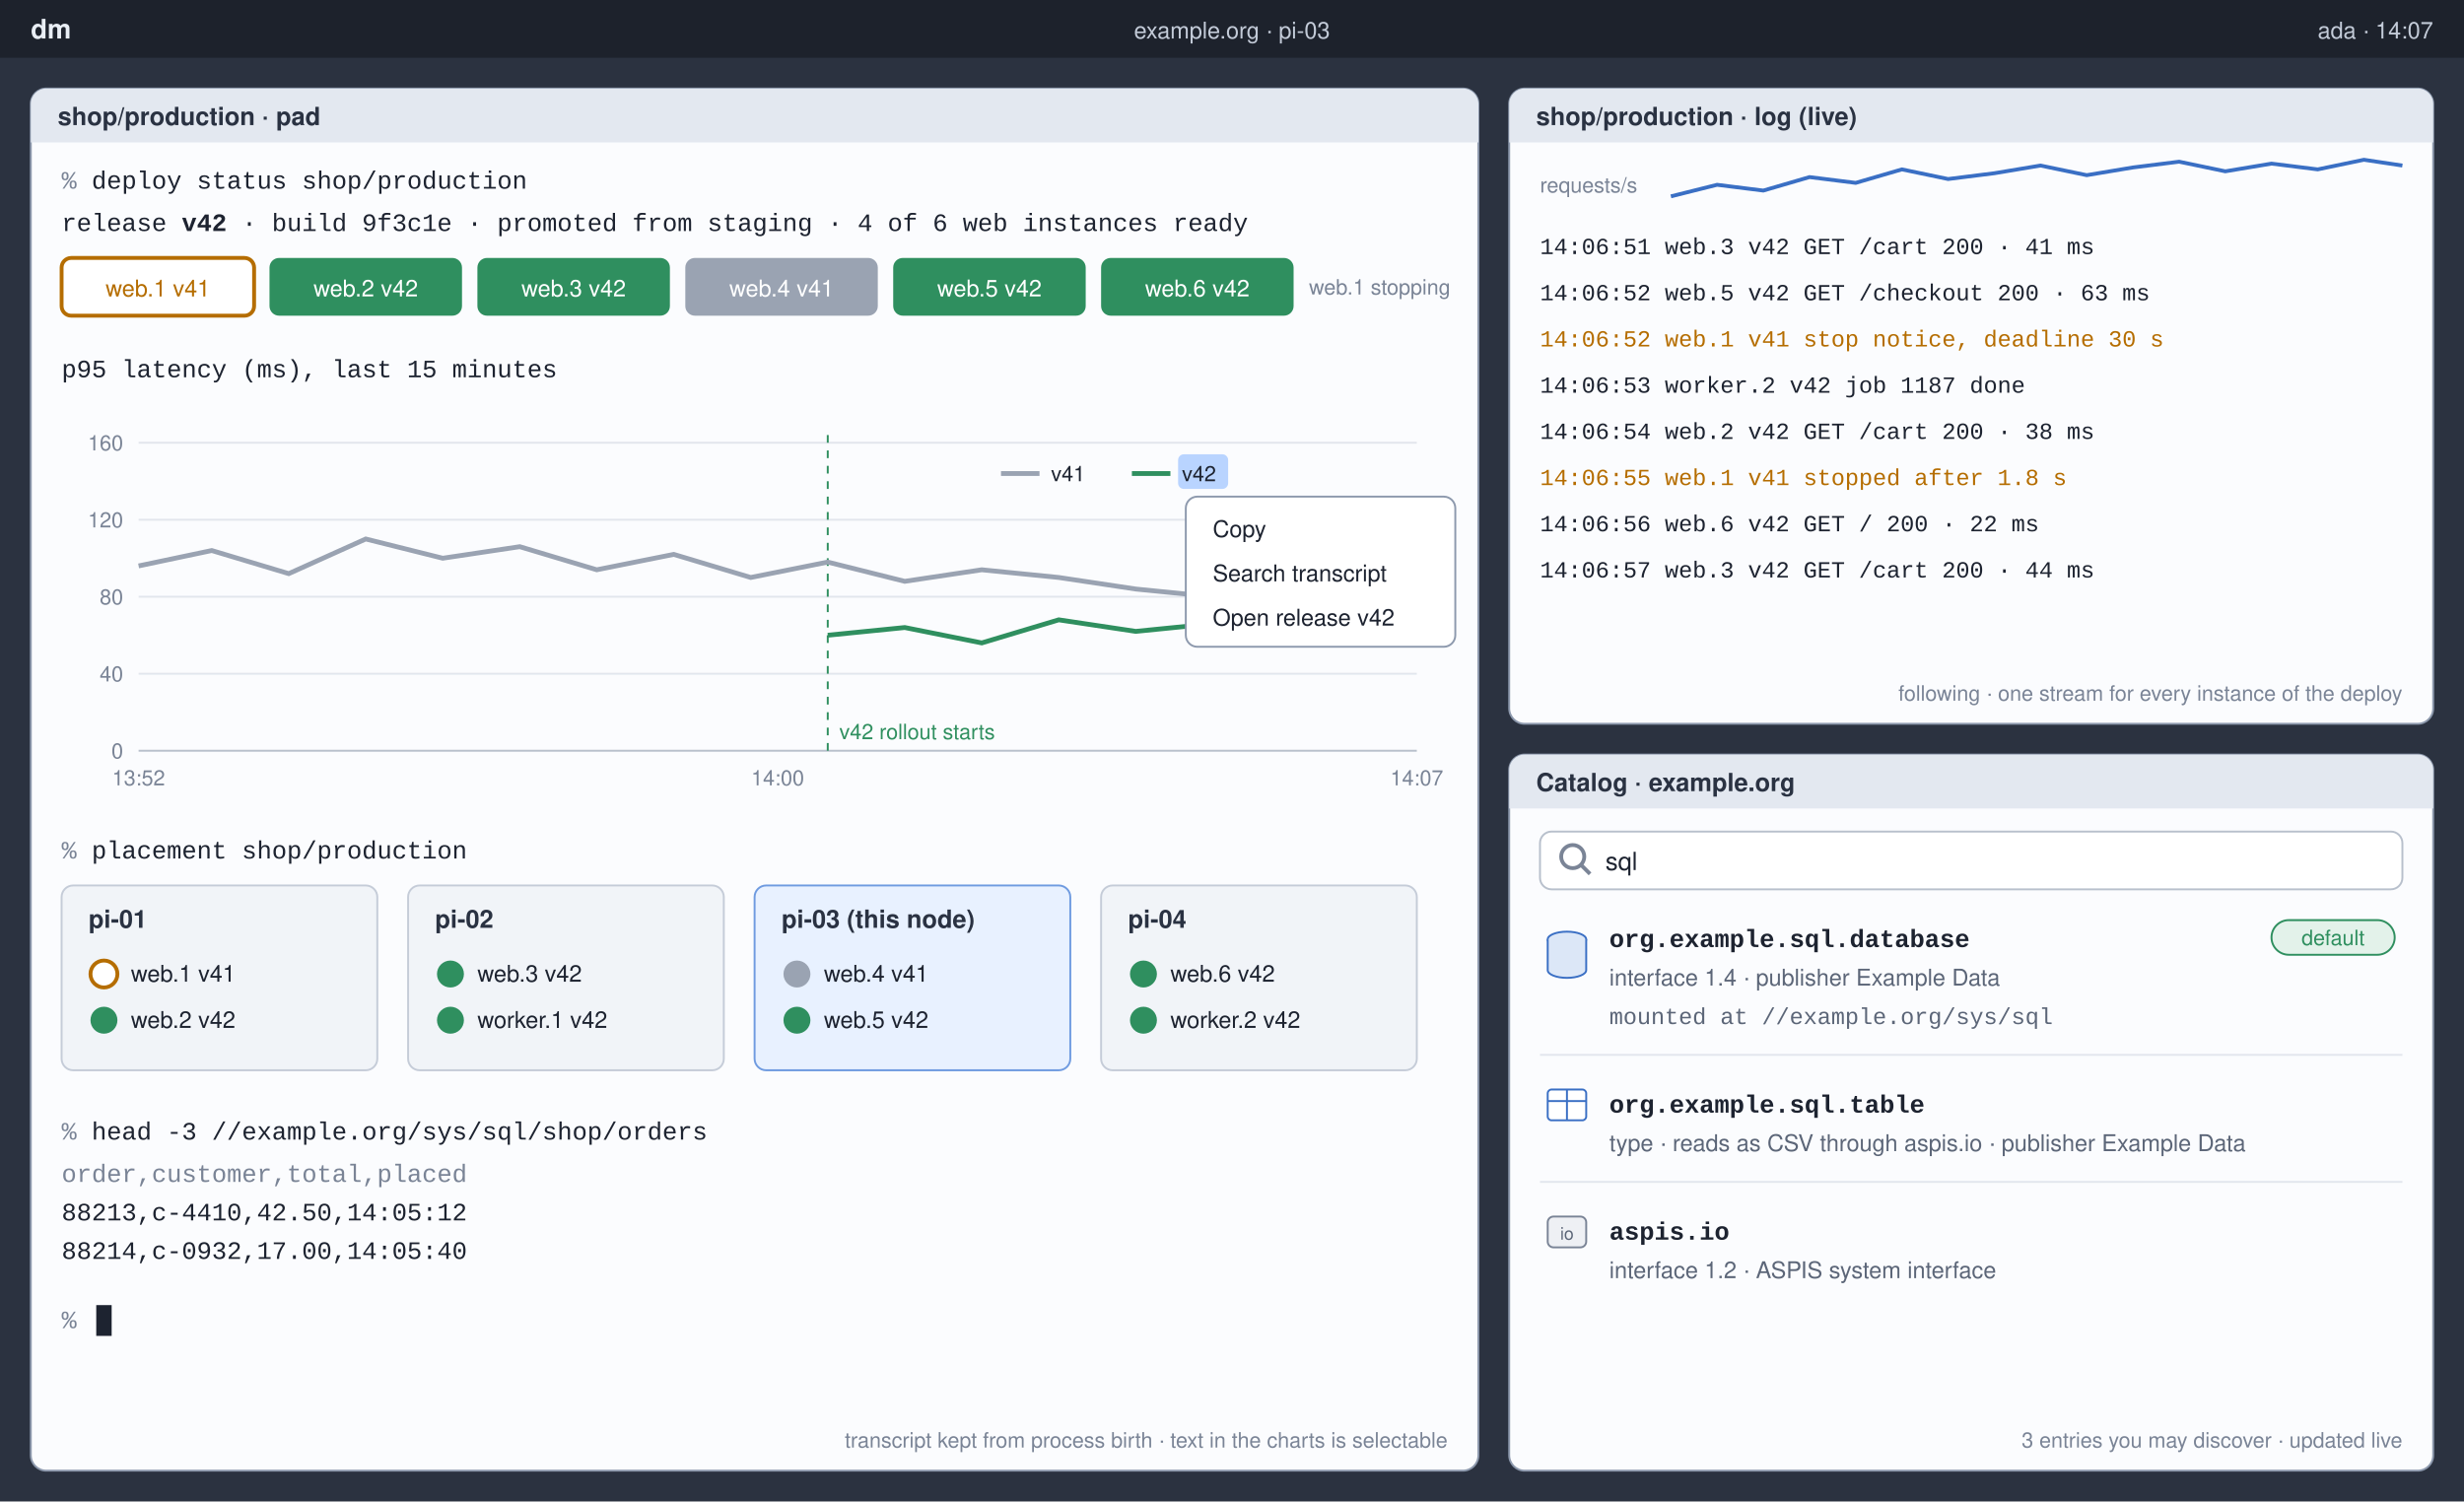
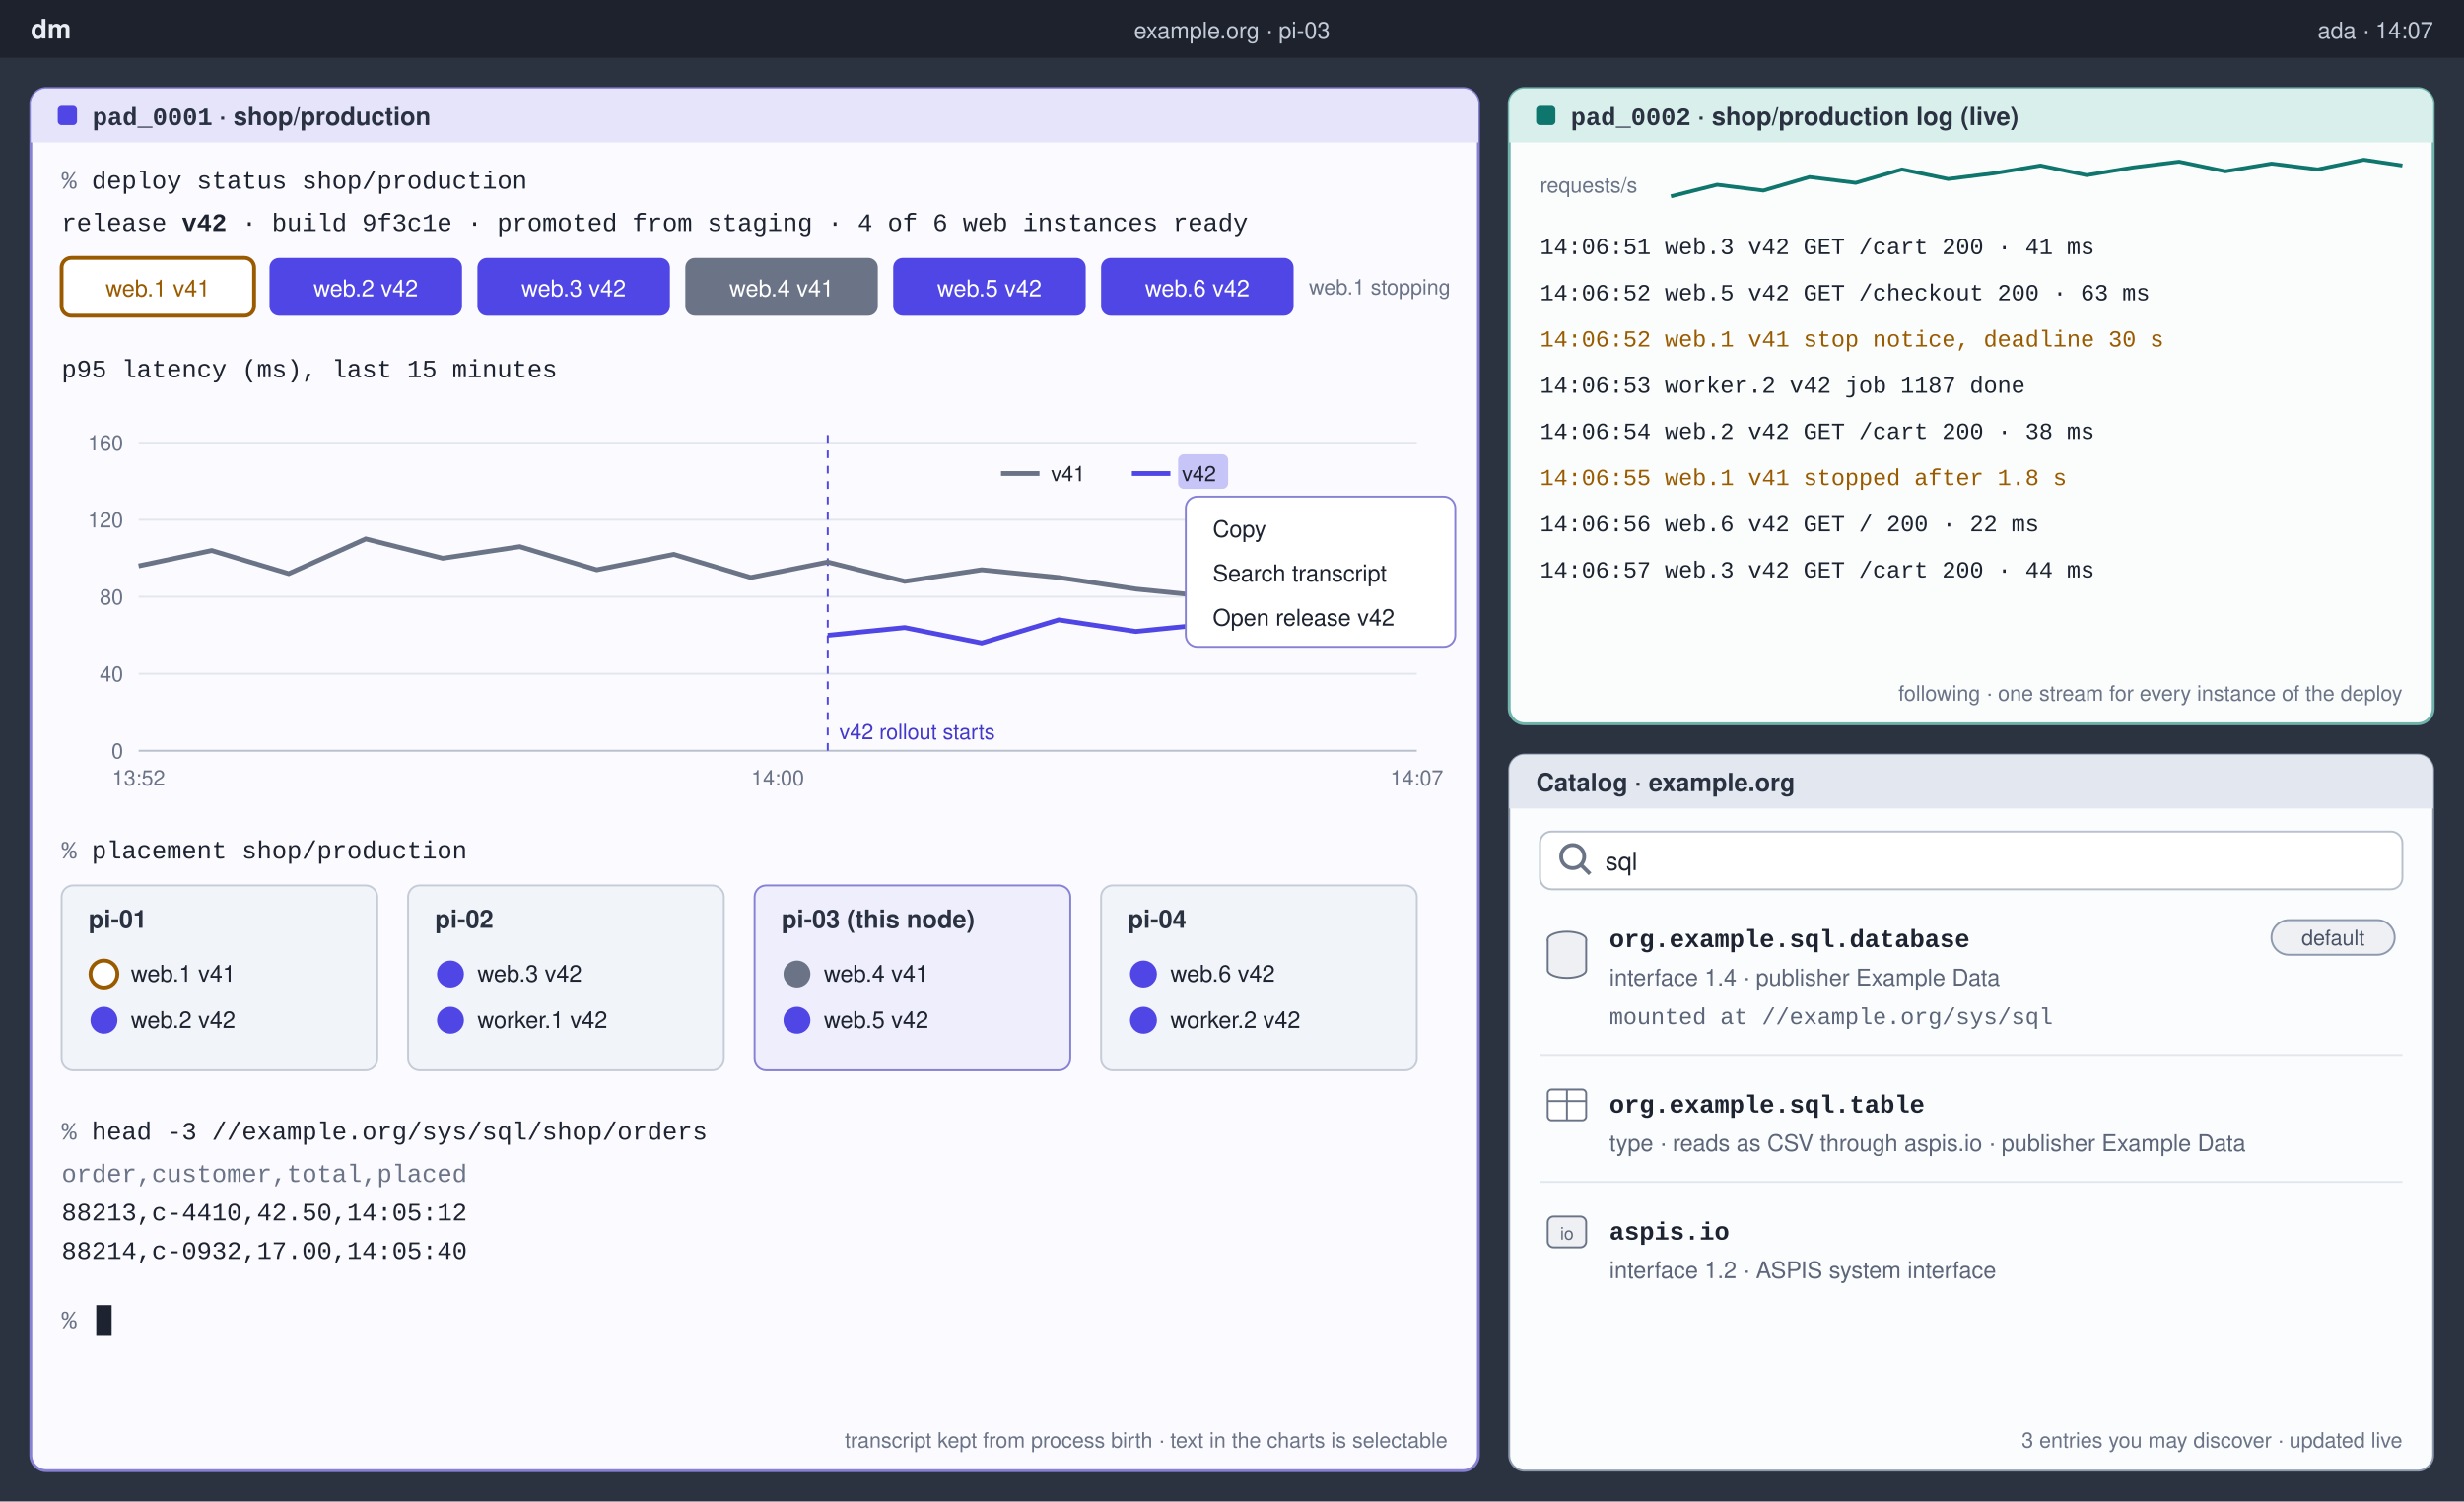
<svg xmlns="http://www.w3.org/2000/svg" viewBox="0 0 1280 780" width="1280" height="780" role="img" aria-labelledby="t d">
  <style>
    .ui { font-family: system-ui, -apple-system, "Segoe UI", Helvetica, Arial, sans-serif; }
    .mono { font-family: ui-monospace, SFMono-Regular, Menlo, Consolas, "Liberation Mono", monospace; }
    .win { fill: #fbfcfe; stroke: #8d99ad; stroke-width: 1; }
    .bar { fill: #e3e8f0; }
    .ttl { font-size: 13px; font-weight: 600; fill: #2a3242; }
    .txt { font-size: 13px; fill: #1d2330; }
-     .dim { fill: #7a8496; }
+     .dim { fill: #6b7487; }
    .sm { font-size: 11px; }
    .grid { stroke: #e2e6ed; stroke-width: 1; }
-     .new { fill: #2f8f5f; }
-     .old { fill: #9aa3b2; }
-     .warn { fill: #b56d00; }
+     .old { fill: #6b7487; }
+     .warn { fill: #9a5b00; }
+     /* pad_0001: indigo */
+     .p1-win { fill: #fbfbff; stroke: #8781d4; stroke-width: 1.5; }
+     .p1-bar { fill: #e6e4fb; }
+     .p1 { fill: #4f46e5; }
+     /* pad_0002: teal */
+     .p2-win { fill: #fafdfc; stroke: #6fb3aa; stroke-width: 1.5; }
+     .p2-bar { fill: #d9efeb; }
+     .p2 { fill: #0f766e; }
  </style>
  <rect width="1280" height="780" fill="#2b3240" />
  <rect width="1280" height="30" fill="#1d222c" />
  <text class="ui" x="16" y="20" font-size="14" font-weight="700" fill="#e9eef5">dm</text>
  <text class="ui" x="640" y="20" font-size="12" fill="#c3cbd8" text-anchor="middle">example.org · pi-03</text>
  <text class="ui" x="1264" y="20" font-size="12" fill="#c3cbd8" text-anchor="end">ada · 14:07</text>
  <g>
-     <rect class="win" x="16" y="46" width="752" height="718" rx="8" />
-     <path class="bar" d="M16 74 V54 a8 8 0 0 1 8 -8 H760 a8 8 0 0 1 8 8 V74 Z" />
-     <text class="ui ttl" x="30" y="65">shop/production · pad</text>
+     <rect class="p1-win" x="16" y="46" width="752" height="718" rx="8" />
+     <path class="p1-bar" d="M16 74 V54 a8 8 0 0 1 8 -8 H760 a8 8 0 0 1 8 8 V74 Z" />
+     <rect class="p1" x="30" y="55" width="10" height="10" rx="2" />
+     <text class="ui ttl" x="48" y="65">
+       <tspan class="mono">pad_0001</tspan> · shop/production</text>
    <text class="mono txt" x="32" y="98">
      <tspan class="dim">%</tspan> deploy status shop/production</text>
    <text class="mono txt" x="32" y="120">release <tspan font-weight="700">v42</tspan> · build 9f3c1e · promoted from staging · 4 of 6 web instances ready</text>
    <g class="ui" font-size="12" text-anchor="middle" fill="#ffffff">
-       <rect x="32" y="134" width="100" height="30" rx="5" fill="#ffffff" stroke="#b56d00" stroke-width="2" />
-       <text x="82" y="154" fill="#b56d00">web.1 v41</text>
-       <rect class="new" x="140" y="134" width="100" height="30" rx="5" />
+       <rect x="32" y="134" width="100" height="30" rx="5" fill="#ffffff" stroke="#9a5b00" stroke-width="2" />
+       <text x="82" y="154" fill="#9a5b00">web.1 v41</text>
+       <rect class="p1" x="140" y="134" width="100" height="30" rx="5" />
      <text x="190" y="154">web.2 v42</text>
-       <rect class="new" x="248" y="134" width="100" height="30" rx="5" />
+       <rect class="p1" x="248" y="134" width="100" height="30" rx="5" />
      <text x="298" y="154">web.3 v42</text>
      <rect class="old" x="356" y="134" width="100" height="30" rx="5" />
      <text x="406" y="154">web.4 v41</text>
-       <rect class="new" x="464" y="134" width="100" height="30" rx="5" />
+       <rect class="p1" x="464" y="134" width="100" height="30" rx="5" />
      <text x="514" y="154">web.5 v42</text>
-       <rect class="new" x="572" y="134" width="100" height="30" rx="5" />
+       <rect class="p1" x="572" y="134" width="100" height="30" rx="5" />
      <text x="622" y="154">web.6 v42</text>
    </g>
    <text class="ui dim sm" x="680" y="153">web.1 stopping</text>
    <text class="mono txt" x="32" y="196">p95 latency (ms), last 15 minutes</text>
    <g class="grid">
      <line x1="72" y1="230" x2="736" y2="230" />
      <line x1="72" y1="270" x2="736" y2="270" />
      <line x1="72" y1="310" x2="736" y2="310" />
      <line x1="72" y1="350" x2="736" y2="350" />
      <line x1="72" y1="390" x2="736" y2="390" stroke="#b8c0cc" />
    </g>
    <g class="ui dim sm" text-anchor="end">
      <text x="64" y="234">160</text>
      <text x="64" y="274">120</text>
      <text x="64" y="314">80</text>
      <text x="64" y="354">40</text>
      <text x="64" y="394">0</text>
    </g>
    <g class="ui dim sm" text-anchor="middle">
      <text x="72" y="408">13:52</text>
      <text x="404" y="408">14:00</text>
      <text x="736" y="408">14:07</text>
    </g>
-     <line x1="430" y1="226" x2="430" y2="390" stroke="#2f8f5f" stroke-dasharray="4 4" />
-     <text class="ui sm" x="436" y="384" fill="#2f8f5f">v42 rollout starts</text>
-     <polyline fill="none" stroke="#9aa3b2" stroke-width="2.5" points="72,294 110,286 150,298 190,280 230,290 270,284 310,296 350,288 390,300 430,292 470,302 510,296 550,300 590,306 630,310" />
-     <polyline fill="none" stroke="#2f8f5f" stroke-width="2.5" points="430,330 470,326 510,334 550,322 590,328 630,324 670,330 710,326 736,328" />
-     <line x1="520" y1="246" x2="540" y2="246" stroke="#9aa3b2" stroke-width="2.5" />
+     <line x1="430" y1="226" x2="430" y2="390" stroke="#4f46e5" stroke-dasharray="4 4" />
+     <text class="ui sm" x="436" y="384" fill="#4338ca">v42 rollout starts</text>
+     <polyline fill="none" stroke="#6b7487" stroke-width="2.5" points="72,294 110,286 150,298 190,280 230,290 270,284 310,296 350,288 390,300 430,292 470,302 510,296 550,300 590,306 630,310" />
+     <polyline fill="none" stroke="#4f46e5" stroke-width="2.5" points="430,330 470,326 510,334 550,322 590,328 630,324 670,330 710,326 736,328" />
+     <line x1="520" y1="246" x2="540" y2="246" stroke="#6b7487" stroke-width="2.5" />
    <text class="ui sm" x="546" y="250" fill="#1d2330">v41</text>
-     <line x1="588" y1="246" x2="608" y2="246" stroke="#2f8f5f" stroke-width="2.5" />
-     <rect x="612" y="236" width="26" height="18" rx="3" fill="#b9d4ff" />
+     <line x1="588" y1="246" x2="608" y2="246" stroke="#4f46e5" stroke-width="2.5" />
+     <rect x="612" y="236" width="26" height="18" rx="3" fill="#c7c4f7" />
    <text class="ui sm" x="614" y="250" fill="#1d2330">v42</text>
    <g class="ui" font-size="12">
-       <rect x="616" y="258" width="140" height="78" rx="6" fill="#ffffff" stroke="#8d99ad" />
+       <rect x="616" y="258" width="140" height="78" rx="6" fill="#ffffff" stroke="#8781d4" />
      <text x="630" y="279" fill="#1d2330">Copy</text>
      <text x="630" y="302" fill="#1d2330">Search transcript</text>
      <text x="630" y="325" fill="#1d2330">Open release v42</text>
    </g>
    <text class="mono txt" x="32" y="446">
      <tspan class="dim">%</tspan> placement shop/production</text>
    <g class="ui">
      <rect x="32" y="460" width="164" height="96" rx="6" fill="#f1f4f8" stroke="#c5ccd8" />
      <text x="46" y="482" font-size="13" font-weight="600" fill="#2a3242">pi-01</text>
-       <circle cx="54" cy="506" r="7" fill="#ffffff" stroke="#b56d00" stroke-width="2" />
+       <circle cx="54" cy="506" r="7" fill="#ffffff" stroke="#9a5b00" stroke-width="2" />
      <text x="68" y="510" font-size="12" fill="#1d2330">web.1 v41</text>
-       <circle cx="54" cy="530" r="7" class="new" />
+       <circle cx="54" cy="530" r="7" class="p1" />
      <text x="68" y="534" font-size="12" fill="#1d2330">web.2 v42</text>
      <rect x="212" y="460" width="164" height="96" rx="6" fill="#f1f4f8" stroke="#c5ccd8" />
      <text x="226" y="482" font-size="13" font-weight="600" fill="#2a3242">pi-02</text>
-       <circle cx="234" cy="506" r="7" class="new" />
+       <circle cx="234" cy="506" r="7" class="p1" />
      <text x="248" y="510" font-size="12" fill="#1d2330">web.3 v42</text>
-       <circle cx="234" cy="530" r="7" class="new" />
+       <circle cx="234" cy="530" r="7" class="p1" />
      <text x="248" y="534" font-size="12" fill="#1d2330">worker.1 v42</text>
-       <rect x="392" y="460" width="164" height="96" rx="6" fill="#e8f1ff" stroke="#6f9be0" />
+       <rect x="392" y="460" width="164" height="96" rx="6" fill="#efeefd" stroke="#8781d4" />
      <text x="406" y="482" font-size="13" font-weight="600" fill="#2a3242">pi-03 (this node)</text>
      <circle cx="414" cy="506" r="7" class="old" />
      <text x="428" y="510" font-size="12" fill="#1d2330">web.4 v41</text>
-       <circle cx="414" cy="530" r="7" class="new" />
+       <circle cx="414" cy="530" r="7" class="p1" />
      <text x="428" y="534" font-size="12" fill="#1d2330">web.5 v42</text>
      <rect x="572" y="460" width="164" height="96" rx="6" fill="#f1f4f8" stroke="#c5ccd8" />
      <text x="586" y="482" font-size="13" font-weight="600" fill="#2a3242">pi-04</text>
-       <circle cx="594" cy="506" r="7" class="new" />
+       <circle cx="594" cy="506" r="7" class="p1" />
      <text x="608" y="510" font-size="12" fill="#1d2330">web.6 v42</text>
-       <circle cx="594" cy="530" r="7" class="new" />
+       <circle cx="594" cy="530" r="7" class="p1" />
      <text x="608" y="534" font-size="12" fill="#1d2330">worker.2 v42</text>
    </g>
    <text class="mono txt" x="32" y="592">
      <tspan class="dim">%</tspan> head -3 //example.org/sys/sql/shop/orders</text>
    <g class="mono txt">
      <text x="32" y="614" class="dim">order,customer,total,placed</text>
      <text x="32" y="634">88213,c-4410,42.50,14:05:12</text>
      <text x="32" y="654">88214,c-0932,17.00,14:05:40</text>
    </g>
    <text class="mono txt" x="32" y="690">
      <tspan class="dim">%</tspan>
    </text>
    <rect x="50" y="678" width="8" height="16" fill="#1d2330" />
    <text class="ui dim sm" x="752" y="752" text-anchor="end">transcript kept from process birth · text in the charts is selectable</text>
  </g>
  <g>
-     <rect class="win" x="784" y="46" width="480" height="330" rx="8" />
-     <path class="bar" d="M784 74 V54 a8 8 0 0 1 8 -8 H1256 a8 8 0 0 1 8 8 V74 Z" />
-     <text class="ui ttl" x="798" y="65">shop/production · log (live)</text>
+     <rect class="p2-win" x="784" y="46" width="480" height="330" rx="8" />
+     <path class="p2-bar" d="M784 74 V54 a8 8 0 0 1 8 -8 H1256 a8 8 0 0 1 8 8 V74 Z" />
+     <rect class="p2" x="798" y="55" width="10" height="10" rx="2" />
+     <text class="ui ttl" x="816" y="65">
+       <tspan class="mono">pad_0002</tspan> · shop/production log (live)</text>
    <text class="ui dim sm" x="800" y="100">requests/s</text>
-     <polyline fill="none" stroke="#3a6fc4" stroke-width="2" points="868,102 892,96 916,99 940,92 964,95 988,88 1012,93 1036,90 1060,86 1084,91 1108,87 1132,84 1156,89 1180,85 1204,88 1228,83 1248,86" />
+     <polyline fill="none" stroke="#0f766e" stroke-width="2" points="868,102 892,96 916,99 940,92 964,95 988,88 1012,93 1036,90 1060,86 1084,91 1108,87 1132,84 1156,89 1180,85 1204,88 1228,83 1248,86" />
    <g class="mono" font-size="12" fill="#1d2330">
      <text x="800" y="132">14:06:51  web.3 v42   GET /cart 200 · 41 ms</text>
      <text x="800" y="156">14:06:52  web.5 v42   GET /checkout 200 · 63 ms</text>
      <text x="800" y="180" class="warn">14:06:52  web.1 v41   stop notice, deadline 30 s</text>
      <text x="800" y="204">14:06:53  worker.2 v42  job 1187 done</text>
      <text x="800" y="228">14:06:54  web.2 v42   GET /cart 200 · 38 ms</text>
      <text x="800" y="252" class="warn">14:06:55  web.1 v41   stopped after 1.8 s</text>
      <text x="800" y="276">14:06:56  web.6 v42   GET / 200 · 22 ms</text>
      <text x="800" y="300">14:06:57  web.3 v42   GET /cart 200 · 44 ms</text>
    </g>
    <text class="ui dim sm" x="1248" y="364" text-anchor="end">following · one stream for every instance of the deploy</text>
  </g>
  <g>
    <rect class="win" x="784" y="392" width="480" height="372" rx="8" />
    <path class="bar" d="M784 420 V400 a8 8 0 0 1 8 -8 H1256 a8 8 0 0 1 8 8 V420 Z" />
    <text class="ui ttl" x="798" y="411">Catalog · example.org</text>
    <rect x="800" y="432" width="448" height="30" rx="6" fill="#ffffff" stroke="#b8c0cc" />
-     <circle cx="817" cy="445" r="6" fill="none" stroke="#7a8496" stroke-width="2" />
-     <line x1="821" y1="449" x2="826" y2="454" stroke="#7a8496" stroke-width="2" />
+     <circle cx="817" cy="445" r="6" fill="none" stroke="#6b7487" stroke-width="2" />
+     <line x1="821" y1="449" x2="826" y2="454" stroke="#6b7487" stroke-width="2" />
    <text class="ui txt" x="834" y="452">sql</text>
    <g class="ui">
-       <ellipse cx="814" cy="488" rx="10" ry="4" fill="#dce7f7" stroke="#3a6fc4" />
-       <path d="M804 488 v16 a10 4 0 0 0 20 0 v-16" fill="#dce7f7" stroke="#3a6fc4" />
+       <ellipse cx="814" cy="488" rx="10" ry="4" fill="#eef0f4" stroke="#6b7487" />
+       <path d="M804 488 v16 a10 4 0 0 0 20 0 v-16" fill="#eef0f4" stroke="#6b7487" />
      <text class="mono" x="836" y="492" font-size="13" font-weight="700" fill="#1d2330">org.example.sql.database</text>
-       <rect x="1180" y="478" width="64" height="18" rx="9" fill="#e3f2ea" stroke="#2f8f5f" />
-       <text x="1212" y="491" font-size="11" fill="#2f8f5f" text-anchor="middle">default</text>
+       <rect x="1180" y="478" width="64" height="18" rx="9" fill="#eef0f4" stroke="#8d99ad" />
+       <text x="1212" y="491" font-size="11" fill="#4a5366" text-anchor="middle">default</text>
      <text x="836" y="512" font-size="12" fill="#5c6678">interface 1.4 · publisher Example Data</text>
      <text class="mono" x="836" y="532" font-size="12" fill="#5c6678">mounted at //example.org/sys/sql</text>
      <line x1="800" y1="548" x2="1248" y2="548" stroke="#e2e6ed" />
-       <rect x="804" y="566" width="20" height="16" rx="2" fill="#ffffff" stroke="#3a6fc4" />
-       <line x1="804" y1="572" x2="824" y2="572" stroke="#3a6fc4" />
-       <line x1="814" y1="566" x2="814" y2="582" stroke="#3a6fc4" />
+       <rect x="804" y="566" width="20" height="16" rx="2" fill="#ffffff" stroke="#6b7487" />
+       <line x1="804" y1="572" x2="824" y2="572" stroke="#6b7487" />
+       <line x1="814" y1="566" x2="814" y2="582" stroke="#6b7487" />
      <text class="mono" x="836" y="578" font-size="13" font-weight="700" fill="#1d2330">org.example.sql.table</text>
      <text x="836" y="598" font-size="12" fill="#5c6678">type · reads as CSV through aspis.io · publisher Example Data</text>
      <line x1="800" y1="614" x2="1248" y2="614" stroke="#e2e6ed" />
-       <rect x="804" y="632" width="20" height="16" rx="3" fill="#eef0f4" stroke="#7a8496" />
+       <rect x="804" y="632" width="20" height="16" rx="3" fill="#eef0f4" stroke="#6b7487" />
      <text x="814" y="644" font-size="9" fill="#5c6678" text-anchor="middle">io</text>
      <text class="mono" x="836" y="644" font-size="13" font-weight="700" fill="#1d2330">aspis.io</text>
      <text x="836" y="664" font-size="12" fill="#5c6678">interface 1.2 · ASPIS system interface</text>
    </g>
    <text class="ui dim sm" x="1248" y="752" text-anchor="end">3 entries you may discover · updated live</text>
  </g>
</svg>
